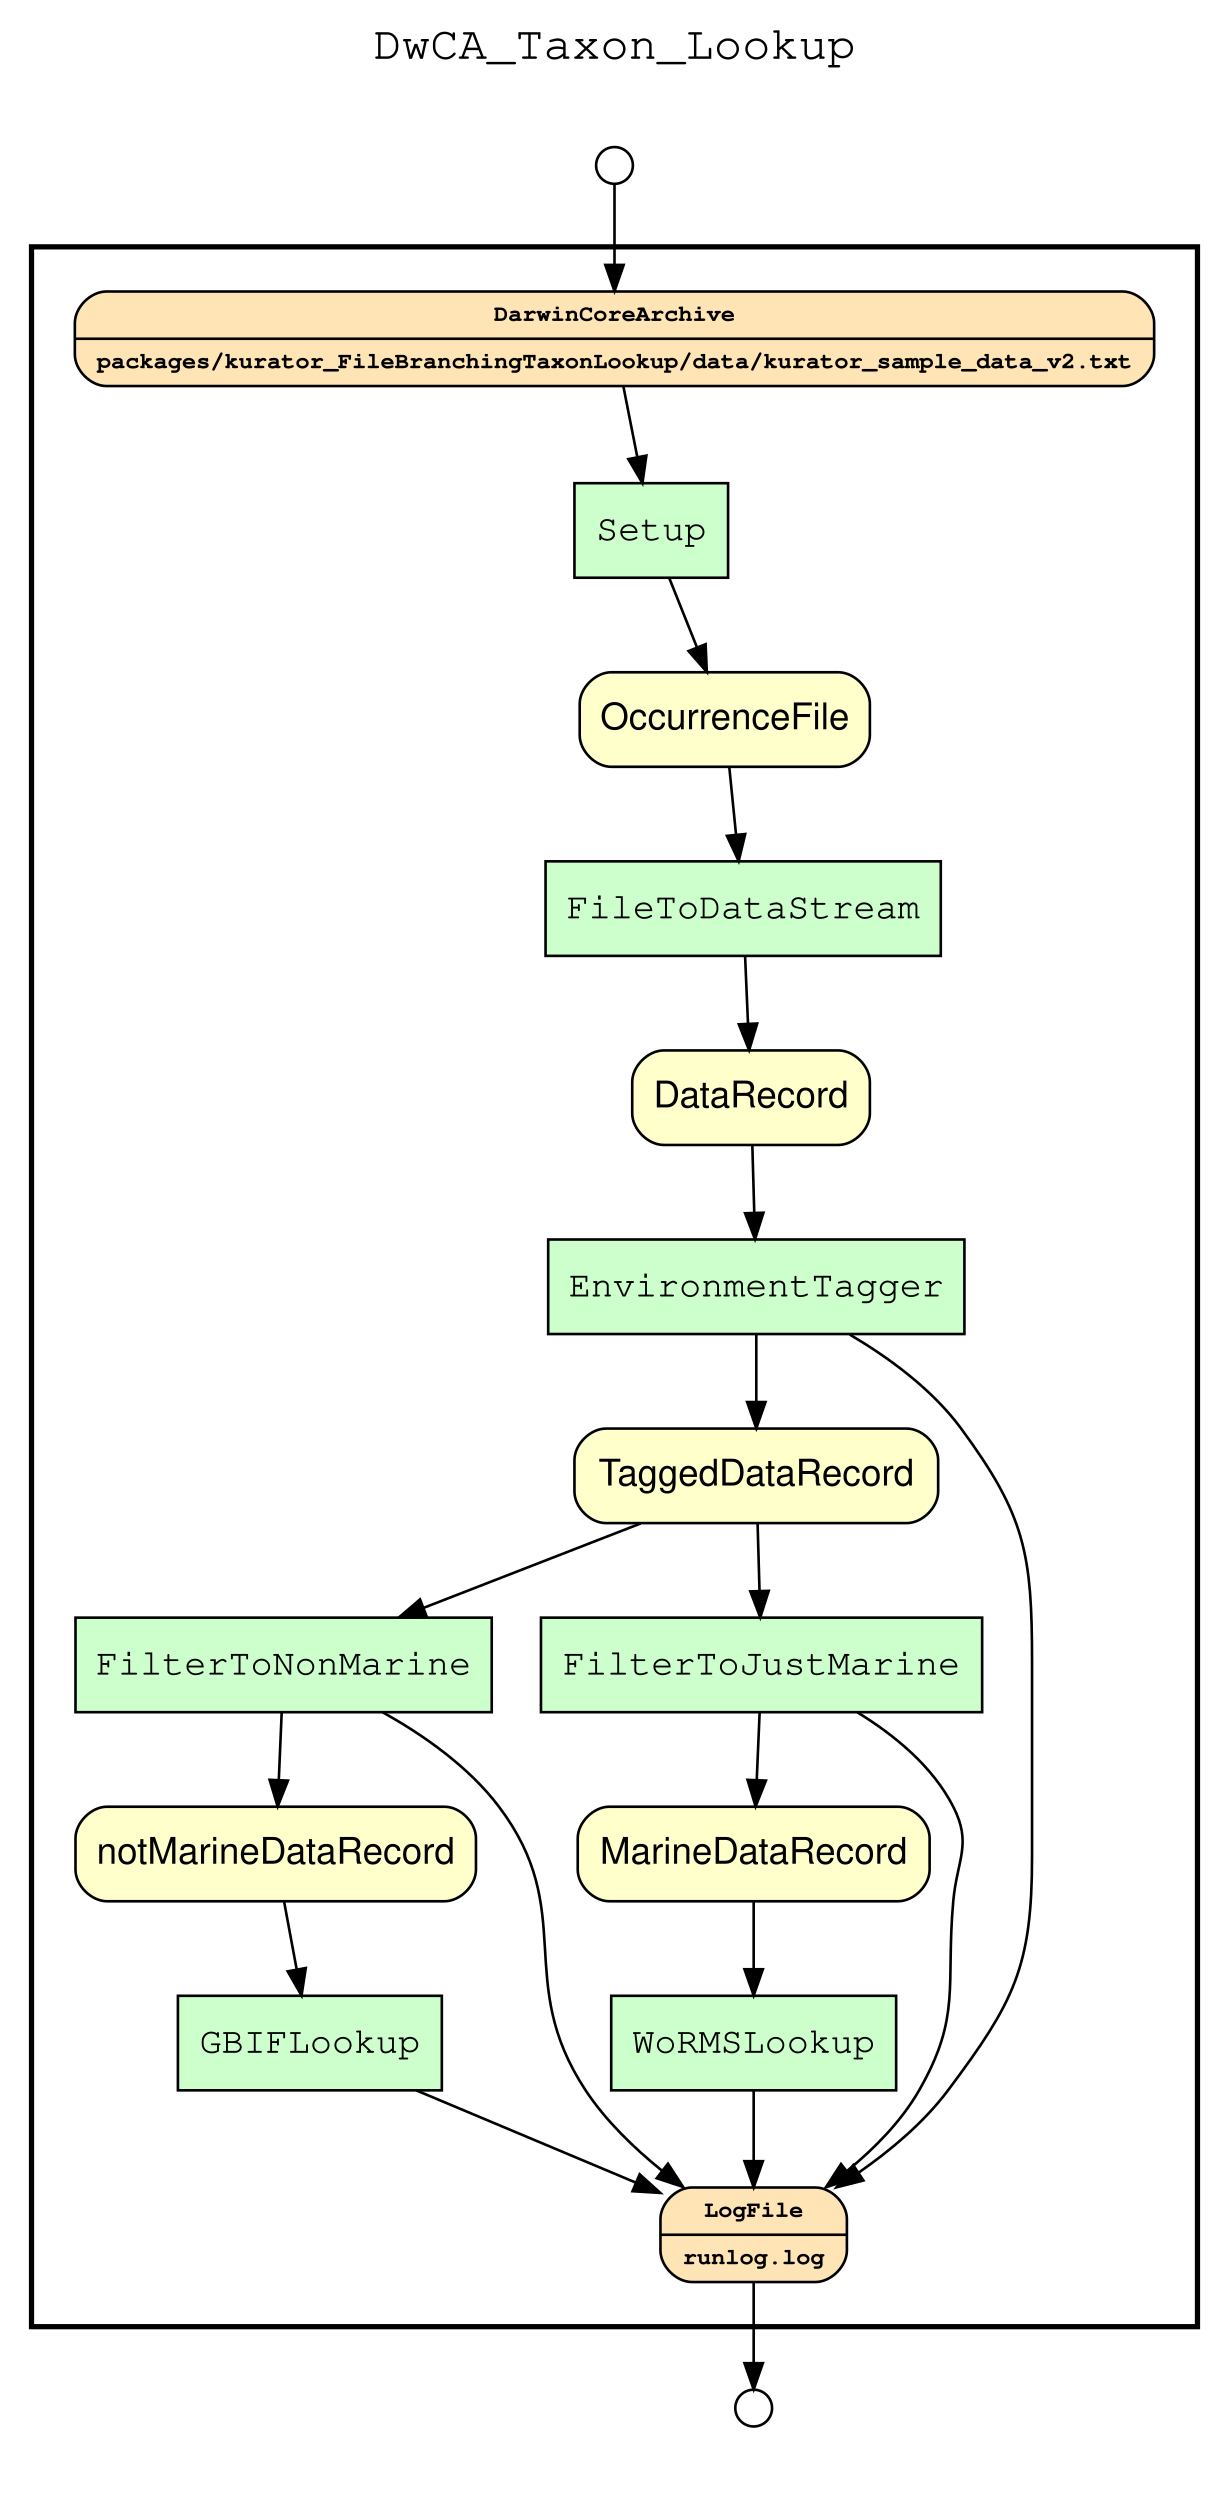
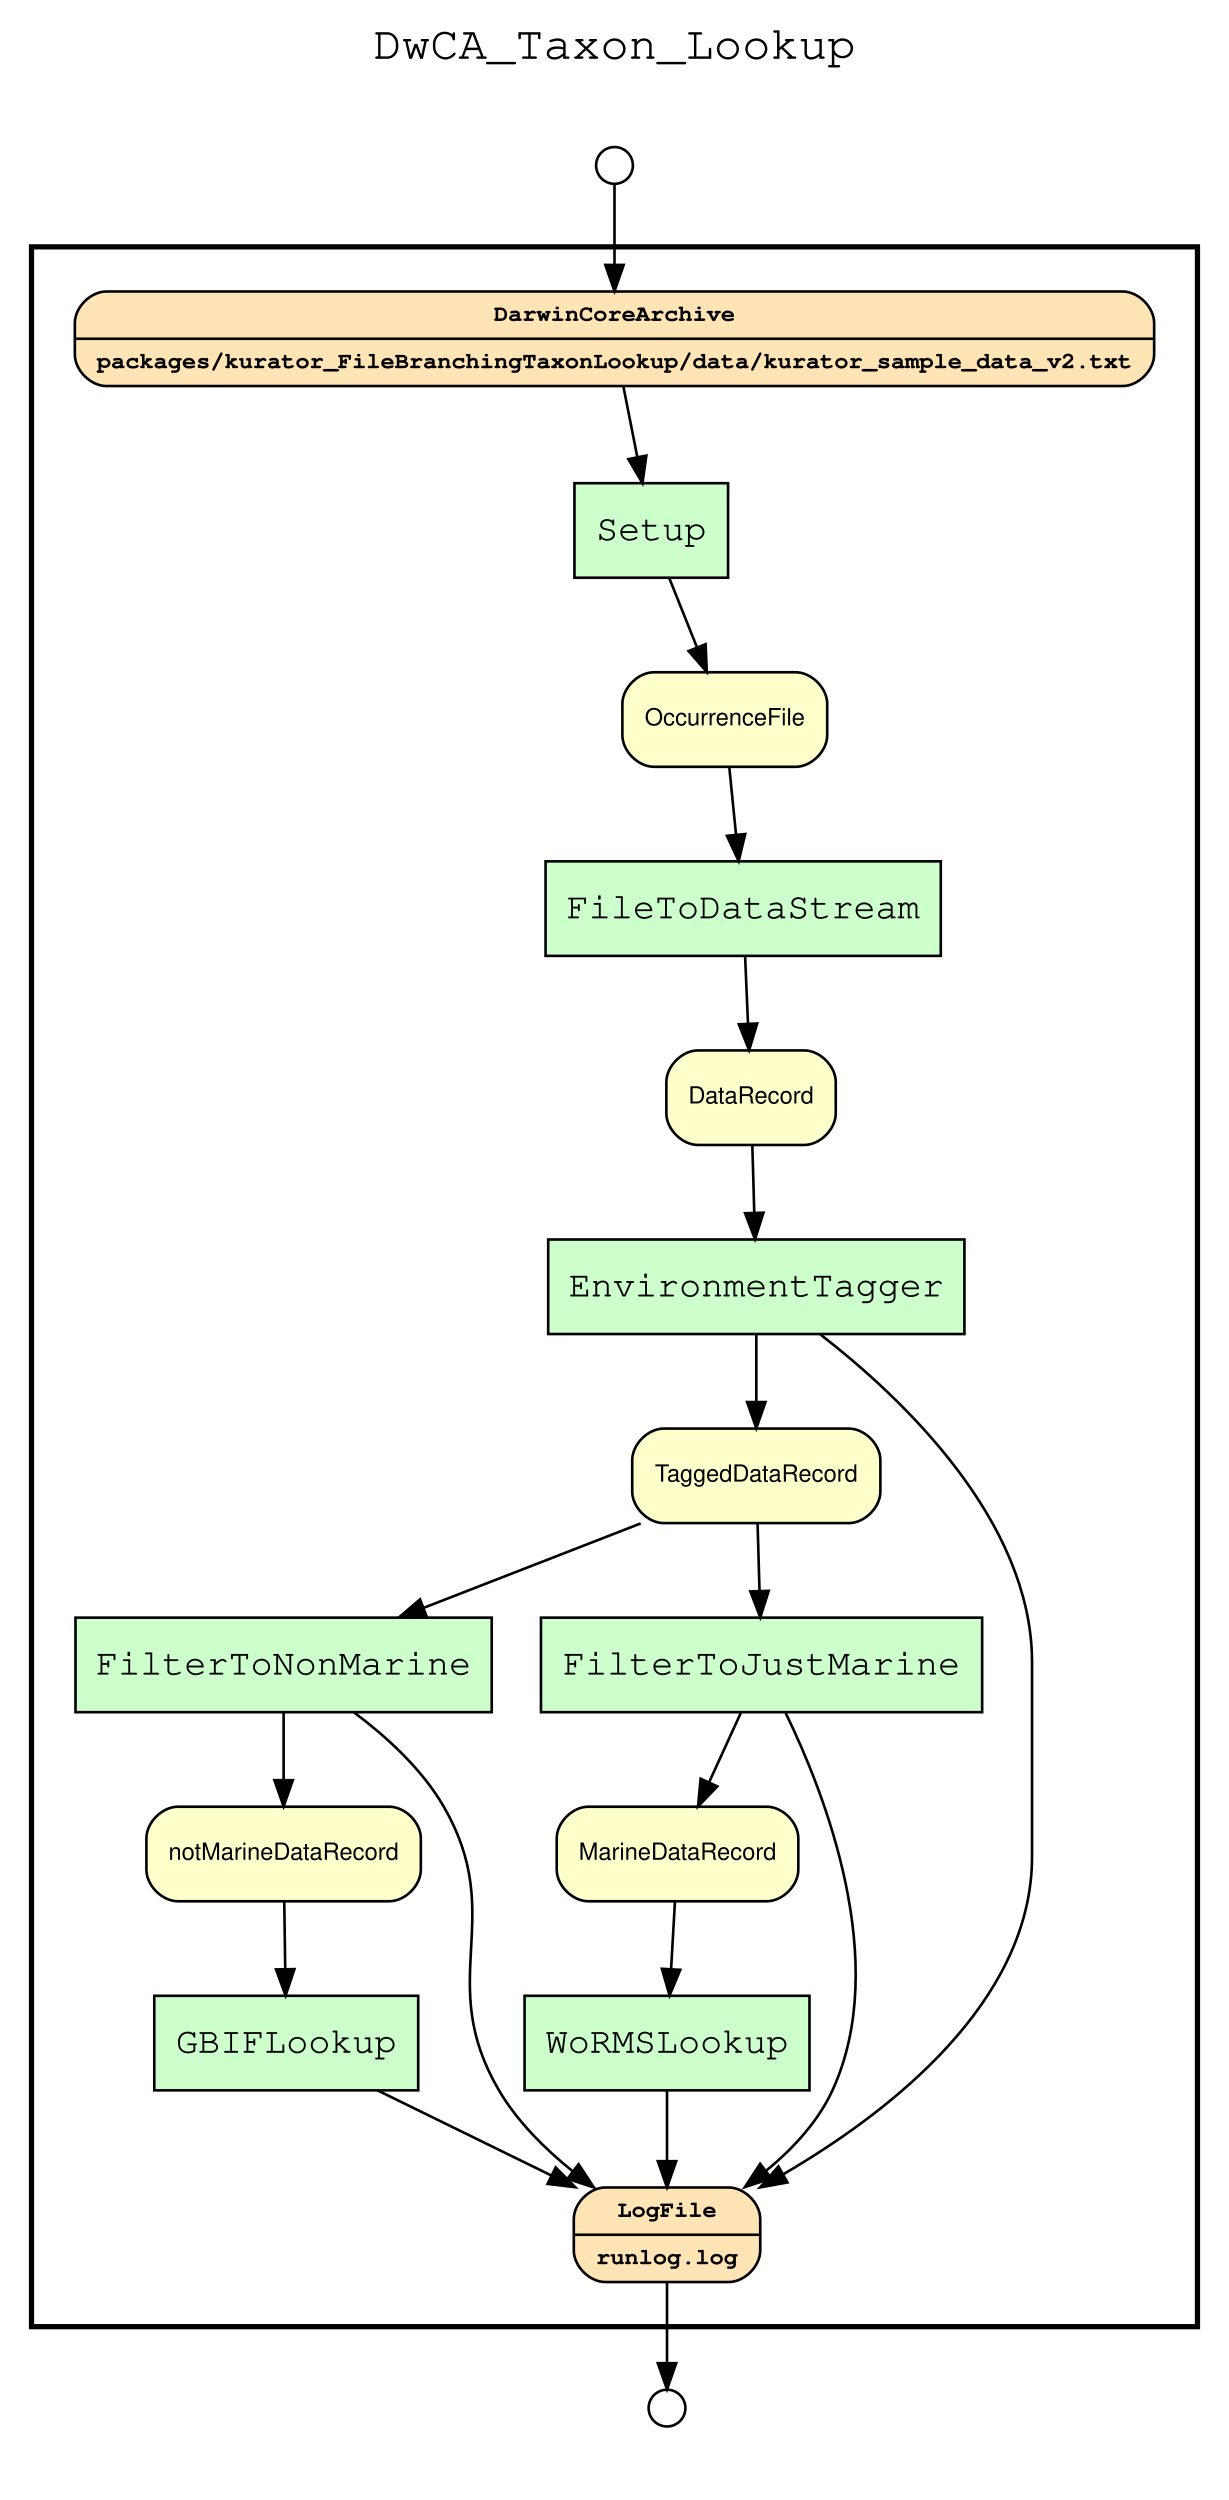
<svg xmlns="http://www.w3.org/2000/svg" width="468pt" height="952pt" viewBox="0.00 0.00 468.00 952.00">
  <g id="graph0" class="graph" transform="scale(1 1) rotate(0) translate(4 948)">
    <polygon fill="white" stroke="none" points="-4,4 -4,-948 464,-948 464,4 -4,4" />
    <text text-anchor="middle" x="230" y="-925.6" font-family="Courier,monospace" font-size="18.00">DwCA_Taxon_Lookup</text>
    <g id="clust1" class="cluster">
      <polygon fill="none" stroke="black" stroke-width="2" points="8,-62 8,-854 452,-854 452,-62 8,-62" />
    </g>
    <g id="clust2" class="cluster">
      <polygon fill="none" stroke="white" stroke-width="2" points="16,-70 16,-846 444,-846 444,-70 16,-70" />
    </g>
-     <g id="clust5" class="cluster">
-       <polygon fill="none" stroke="white" stroke-width="2" points="260,-8 260,-54 306,-54 306,-8 260,-8" />
-     </g>
-     <g id="clust6" class="cluster">
-       <polygon fill="none" stroke="white" stroke-width="2" points="268,-16 268,-46 298,-46 298,-16 268,-16" />
-     </g>
    <g id="clust3" class="cluster">
      <polygon fill="none" stroke="white" stroke-width="2" points="207,-862 207,-908 253,-908 253,-862 207,-862" />
    </g>
    <g id="clust4" class="cluster">
      <polygon fill="none" stroke="white" stroke-width="2" points="215,-870 215,-900 245,-900 245,-870 215,-870" />
    </g>
+     <g id="clust5" class="cluster">
+       <polygon fill="none" stroke="white" stroke-width="2" points="227,-8 227,-54 273,-54 273,-8 227,-8" />
+     </g>
+     <g id="clust6" class="cluster">
+       <polygon fill="none" stroke="white" stroke-width="2" points="235,-16 235,-46 265,-46 265,-16 235,-16" />
+     </g>
    <g id="node1" class="node">
      <polygon fill="#ccffcc" stroke="black" points="354.25,-620 203.75,-620 203.75,-584 354.25,-584 354.25,-620" />
      <text text-anchor="middle" x="279" y="-598.3" font-family="Courier,monospace" font-size="14.00">FileToDataStream</text>
    </g>
-     <g id="node9" class="node">
-       <path fill="#ffffcc" stroke="black" d="M315.25,-548C315.25,-548 248.75,-548 248.75,-548 242.75,-548 236.75,-542 236.75,-536 236.75,-536 236.75,-524 236.75,-524 236.75,-518 242.75,-512 248.75,-512 248.75,-512 315.25,-512 315.25,-512 321.25,-512 327.25,-518 327.25,-524 327.25,-524 327.25,-536 327.25,-536 327.25,-542 321.25,-548 315.25,-548" />
-       <text text-anchor="middle" x="282" y="-526.3" font-family="Helvetica,sans-Serif" font-size="14.00">DataRecord</text>
+     <g id="node10" class="node">
+       <path fill="#ffffcc" stroke="black" d="M302.25,-548C302.25,-548 261.75,-548 261.75,-548 255.75,-548 249.75,-542 249.75,-536 249.75,-536 249.75,-524 249.75,-524 249.75,-518 255.75,-512 261.75,-512 261.75,-512 302.25,-512 302.25,-512 308.25,-512 314.25,-518 314.25,-524 314.25,-524 314.25,-536 314.25,-536 314.25,-542 308.25,-548 302.25,-548" />
+       <text text-anchor="middle" x="282" y="-527.8" font-family="Helvetica,sans-Serif" font-size="9.00">DataRecord</text>
    </g>
    <g id="edge9" class="edge">
      <path fill="none" stroke="black" d="M279.742,-583.697C280.072,-575.983 280.469,-566.712 280.838,-558.112" />
      <polygon fill="black" stroke="black" points="284.335,-558.245 281.267,-548.104 277.342,-557.945 284.335,-558.245" />
    </g>
    <g id="node2" class="node">
      <polygon fill="#ccffcc" stroke="black" points="273.25,-764 214.75,-764 214.75,-728 273.25,-728 273.25,-764" />
      <text text-anchor="middle" x="244" y="-742.3" font-family="Courier,monospace" font-size="14.00">Setup</text>
    </g>
-     <g id="node8" class="node">
-       <path fill="#ffffcc" stroke="black" d="M315.25,-692C315.25,-692 228.75,-692 228.75,-692 222.75,-692 216.75,-686 216.75,-680 216.75,-680 216.75,-668 216.75,-668 216.75,-662 222.75,-656 228.75,-656 228.75,-656 315.25,-656 315.25,-656 321.25,-656 327.25,-662 327.25,-668 327.25,-668 327.25,-680 327.25,-680 327.25,-686 321.25,-692 315.25,-692" />
-       <text text-anchor="middle" x="272" y="-670.3" font-family="Helvetica,sans-Serif" font-size="14.00">OccurrenceFile</text>
+     <g id="node9" class="node">
+       <path fill="#ffffcc" stroke="black" d="M299,-692C299,-692 245,-692 245,-692 239,-692 233,-686 233,-680 233,-680 233,-668 233,-668 233,-662 239,-656 245,-656 245,-656 299,-656 299,-656 305,-656 311,-662 311,-668 311,-668 311,-680 311,-680 311,-686 305,-692 299,-692" />
+       <text text-anchor="middle" x="272" y="-671.8" font-family="Helvetica,sans-Serif" font-size="9.00">OccurrenceFile</text>
    </g>
    <g id="edge8" class="edge">
      <path fill="none" stroke="black" d="M250.921,-727.697C254.075,-719.813 257.878,-710.304 261.381,-701.546" />
      <polygon fill="black" stroke="black" points="264.694,-702.689 265.158,-692.104 258.195,-700.089 264.694,-702.689" />
    </g>
    <g id="node3" class="node">
-       <polygon fill="#ccffcc" stroke="black" points="164.25,-188 63.75,-188 63.75,-152 164.25,-152 164.25,-188" />
-       <text text-anchor="middle" x="114" y="-166.3" font-family="Courier,monospace" font-size="14.00">GBIFLookup</text>
+       <polygon fill="#ccffcc" stroke="black" points="155.25,-188 54.75,-188 54.75,-152 155.25,-152 155.25,-188" />
+       <text text-anchor="middle" x="105" y="-166.3" font-family="Courier,monospace" font-size="14.00">GBIFLookup</text>
    </g>
    <g id="node14" class="node">
-       <path fill="#ffe4b5" stroke="black" d="M259.5,-79C259.5,-79 306.5,-79 306.5,-79 312.5,-79 318.5,-85 318.5,-91 318.5,-91 318.5,-103 318.5,-103 318.5,-109 312.5,-115 306.5,-115 306.5,-115 259.5,-115 259.5,-115 253.5,-115 247.5,-109 247.5,-103 247.5,-103 247.5,-91 247.5,-91 247.5,-85 253.5,-79 259.5,-79" />
-       <text text-anchor="middle" x="283" y="-103.8" font-family="Courier,monospace" font-weight="bold" font-size="9.00">LogFile</text>
-       <polyline fill="none" stroke="black" points="247.5,-97 318.5,-97 " />
-       <text text-anchor="middle" x="283" y="-85.8" font-family="Courier,monospace" font-weight="bold" font-size="9.00">runlog.log</text>
+       <path fill="#ffe4b5" stroke="black" d="M226.5,-79C226.5,-79 273.5,-79 273.5,-79 279.5,-79 285.5,-85 285.5,-91 285.5,-91 285.5,-103 285.5,-103 285.5,-109 279.5,-115 273.5,-115 273.5,-115 226.5,-115 226.5,-115 220.5,-115 214.5,-109 214.5,-103 214.5,-103 214.5,-91 214.5,-91 214.5,-85 220.5,-79 226.5,-79" />
+       <text text-anchor="middle" x="250" y="-103.8" font-family="Courier,monospace" font-weight="bold" font-size="9.00">LogFile</text>
+       <polyline fill="none" stroke="black" points="214.5,-97 285.5,-97 " />
+       <text text-anchor="middle" x="250" y="-85.8" font-family="Courier,monospace" font-weight="bold" font-size="9.00">runlog.log</text>
    </g>
    <g id="edge17" class="edge">
-       <path fill="none" stroke="black" d="M154.48,-151.994C179.701,-141.398 212.182,-127.752 238.179,-116.83" />
-       <polygon fill="black" stroke="black" points="239.575,-120.04 247.438,-112.94 236.863,-113.587 239.575,-120.04" />
+       <path fill="none" stroke="black" d="M139.731,-151.994C159.582,-142.273 184.675,-129.987 205.907,-119.59" />
+       <polygon fill="black" stroke="black" points="207.608,-122.655 215.05,-115.114 204.529,-116.368 207.608,-122.655" />
    </g>
    <g id="node4" class="node">
-       <polygon fill="#ccffcc" stroke="black" points="337.25,-188 228.75,-188 228.75,-152 337.25,-152 337.25,-188" />
-       <text text-anchor="middle" x="283" y="-166.3" font-family="Courier,monospace" font-size="14.00">WoRMSLookup</text>
+       <polygon fill="#ccffcc" stroke="black" points="304.25,-188 195.75,-188 195.75,-152 304.25,-152 304.25,-188" />
+       <text text-anchor="middle" x="250" y="-166.3" font-family="Courier,monospace" font-size="14.00">WoRMSLookup</text>
    </g>
    <g id="edge16" class="edge">
-       <path fill="none" stroke="black" d="M283,-151.813C283,-143.789 283,-134.047 283,-125.069" />
-       <polygon fill="black" stroke="black" points="286.5,-125.029 283,-115.029 279.5,-125.029 286.5,-125.029" />
+       <path fill="none" stroke="black" d="M250,-151.813C250,-143.789 250,-134.047 250,-125.069" />
+       <polygon fill="black" stroke="black" points="253.5,-125.029 250,-115.029 246.5,-125.029 253.5,-125.029" />
    </g>
    <g id="node5" class="node">
      <polygon fill="#ccffcc" stroke="black" points="183.25,-332 24.75,-332 24.75,-296 183.25,-296 183.25,-332" />
      <text text-anchor="middle" x="104" y="-310.3" font-family="Courier,monospace" font-size="14.00">FilterToNonMarine</text>
    </g>
-     <g id="node12" class="node">
-       <path fill="#ffffcc" stroke="black" d="M165.25,-260C165.25,-260 36.75,-260 36.75,-260 30.75,-260 24.75,-254 24.75,-248 24.75,-248 24.75,-236 24.75,-236 24.75,-230 30.75,-224 36.75,-224 36.75,-224 165.25,-224 165.25,-224 171.25,-224 177.25,-230 177.25,-236 177.25,-236 177.25,-248 177.25,-248 177.25,-254 171.25,-260 165.25,-260" />
-       <text text-anchor="middle" x="101" y="-238.3" font-family="Helvetica,sans-Serif" font-size="14.00">notMarineDataRecord</text>
+     <g id="node13" class="node">
+       <path fill="#ffffcc" stroke="black" d="M144.25,-260C144.25,-260 63.75,-260 63.75,-260 57.75,-260 51.75,-254 51.75,-248 51.75,-248 51.75,-236 51.75,-236 51.75,-230 57.75,-224 63.75,-224 63.75,-224 144.25,-224 144.25,-224 150.25,-224 156.25,-230 156.25,-236 156.25,-236 156.25,-248 156.25,-248 156.25,-254 150.25,-260 144.25,-260" />
+       <text text-anchor="middle" x="104" y="-239.8" font-family="Helvetica,sans-Serif" font-size="9.00">notMarineDataRecord</text>
    </g>
    <g id="edge15" class="edge">
-       <path fill="none" stroke="black" d="M103.258,-295.697C102.928,-287.983 102.531,-278.712 102.162,-270.112" />
-       <polygon fill="black" stroke="black" points="105.658,-269.945 101.733,-260.104 98.665,-270.245 105.658,-269.945" />
+       <path fill="none" stroke="black" d="M104,-295.697C104,-287.983 104,-278.712 104,-270.112" />
+       <polygon fill="black" stroke="black" points="107.5,-270.104 104,-260.104 100.5,-270.104 107.5,-270.104" />
    </g>
    <g id="edge14" class="edge">
-       <path fill="none" stroke="black" d="M141.788,-295.938C157.434,-287.189 174.559,-275.151 186,-260 216.246,-219.946 191.358,-193.893 219,-152 226.656,-140.396 237.522,-129.927 248.132,-121.364" />
-       <polygon fill="black" stroke="black" points="250.35,-124.073 256.139,-115.199 246.08,-118.527 250.35,-124.073" />
+       <path fill="none" stroke="black" d="M130.849,-295.898C143.113,-286.716 156.721,-274.335 165,-260 189.456,-217.656 161.238,-194.166 186,-152 192.981,-140.112 203.572,-129.622 214.14,-121.125" />
+       <polygon fill="black" stroke="black" points="216.318,-123.866 222.157,-115.026 212.08,-118.295 216.318,-123.866" />
    </g>
    <g id="node6" class="node">
      <polygon fill="#ccffcc" stroke="black" points="370,-332 202,-332 202,-296 370,-296 370,-332" />
      <text text-anchor="middle" x="286" y="-310.3" font-family="Courier,monospace" font-size="14.00">FilterToJustMarine</text>
    </g>
-     <g id="node11" class="node">
-       <path fill="#ffffcc" stroke="black" d="M338,-260C338,-260 228,-260 228,-260 222,-260 216,-254 216,-248 216,-248 216,-236 216,-236 216,-230 222,-224 228,-224 228,-224 338,-224 338,-224 344,-224 350,-230 350,-236 350,-236 350,-248 350,-248 350,-254 344,-260 338,-260" />
-       <text text-anchor="middle" x="283" y="-238.3" font-family="Helvetica,sans-Serif" font-size="14.00">MarineDataRecord</text>
+     <g id="node12" class="node">
+       <path fill="#ffffcc" stroke="black" d="M288,-260C288,-260 220,-260 220,-260 214,-260 208,-254 208,-248 208,-248 208,-236 208,-236 208,-230 214,-224 220,-224 220,-224 288,-224 288,-224 294,-224 300,-230 300,-236 300,-236 300,-248 300,-248 300,-254 294,-260 288,-260" />
+       <text text-anchor="middle" x="254" y="-239.8" font-family="Helvetica,sans-Serif" font-size="9.00">MarineDataRecord</text>
    </g>
    <g id="edge13" class="edge">
-       <path fill="none" stroke="black" d="M285.258,-295.697C284.928,-287.983 284.531,-278.712 284.162,-270.112" />
-       <polygon fill="black" stroke="black" points="287.658,-269.945 283.733,-260.104 280.665,-270.245 287.658,-269.945" />
+       <path fill="none" stroke="black" d="M278.09,-295.697C274.447,-287.728 270.046,-278.1 266.006,-269.264" />
+       <polygon fill="black" stroke="black" points="269.16,-267.744 261.819,-260.104 262.794,-270.654 269.16,-267.744" />
    </g>
    <g id="edge12" class="edge">
-       <path fill="none" stroke="black" d="M322.514,-295.924C336.598,-287.293 351.176,-275.349 359,-260 366.266,-245.745 360.427,-239.936 359,-224 356.1,-191.612 362.169,-180.213 346,-152 339.274,-140.264 329.007,-129.872 318.7,-121.418" />
-       <polygon fill="black" stroke="black" points="320.543,-118.418 310.493,-115.064 316.258,-123.954 320.543,-118.418" />
+       <path fill="none" stroke="black" d="M295.18,-295.689C309.999,-265.228 335.383,-200.665 313,-152 307.49,-140.021 297.867,-129.704 287.775,-121.393" />
+       <polygon fill="black" stroke="black" points="289.717,-118.472 279.652,-115.165 285.458,-124.027 289.717,-118.472" />
    </g>
    <g id="node7" class="node">
      <polygon fill="#ccffcc" stroke="black" points="363.25,-476 204.75,-476 204.75,-440 363.25,-440 363.25,-476" />
      <text text-anchor="middle" x="284" y="-454.3" font-family="Courier,monospace" font-size="14.00">EnvironmentTagger</text>
    </g>
-     <g id="node10" class="node">
-       <path fill="#ffffcc" stroke="black" d="M341.25,-404C341.25,-404 226.75,-404 226.75,-404 220.75,-404 214.75,-398 214.75,-392 214.75,-392 214.75,-380 214.75,-380 214.75,-374 220.75,-368 226.75,-368 226.75,-368 341.25,-368 341.25,-368 347.25,-368 353.25,-374 353.25,-380 353.25,-380 353.25,-392 353.25,-392 353.25,-398 347.25,-404 341.25,-404" />
-       <text text-anchor="middle" x="284" y="-382.3" font-family="Helvetica,sans-Serif" font-size="14.00">TaggedDataRecord</text>
+     <g id="node11" class="node">
+       <path fill="#ffffcc" stroke="black" d="M319.25,-404C319.25,-404 248.75,-404 248.75,-404 242.75,-404 236.75,-398 236.75,-392 236.75,-392 236.75,-380 236.75,-380 236.75,-374 242.75,-368 248.75,-368 248.75,-368 319.25,-368 319.25,-368 325.25,-368 331.25,-374 331.25,-380 331.25,-380 331.25,-392 331.25,-392 331.25,-398 325.25,-404 319.25,-404" />
+       <text text-anchor="middle" x="284" y="-383.8" font-family="Helvetica,sans-Serif" font-size="9.00">TaggedDataRecord</text>
    </g>
    <g id="edge11" class="edge">
      <path fill="none" stroke="black" d="M284,-439.697C284,-431.983 284,-422.712 284,-414.112" />
      <polygon fill="black" stroke="black" points="287.5,-414.104 284,-404.104 280.5,-414.104 287.5,-414.104" />
    </g>
    <g id="edge10" class="edge">
-       <path fill="none" stroke="black" d="M319.562,-439.813C334.555,-430.975 351.037,-418.902 362,-404 386.495,-370.704 389,-356.336 389,-315 389,-315 389,-315 389,-241 389,-198.965 382.196,-185.646 357,-152 347.86,-139.795 335.187,-129.158 322.909,-120.626" />
-       <polygon fill="black" stroke="black" points="324.789,-117.673 314.52,-115.062 320.92,-123.506 324.789,-117.673" />
+       <path fill="none" stroke="black" d="M308.353,-439.875C339.371,-415.844 389,-368.962 389,-315 389,-315 389,-315 389,-241 389,-185.682 334.855,-143.711 294.151,-119.976" />
+       <polygon fill="black" stroke="black" points="295.863,-116.923 285.435,-115.047 292.417,-123.016 295.863,-116.923" />
+     </g>
+     <g id="node8" class="node">
+       <path fill="#ffe4b5" stroke="black" d="M36.5,-801C36.5,-801 423.5,-801 423.5,-801 429.5,-801 435.5,-807 435.5,-813 435.5,-813 435.5,-825 435.5,-825 435.5,-831 429.5,-837 423.5,-837 423.5,-837 36.5,-837 36.5,-837 30.5,-837 24.5,-831 24.5,-825 24.5,-825 24.5,-813 24.5,-813 24.5,-807 30.5,-801 36.5,-801" />
+       <text text-anchor="middle" x="230" y="-825.8" font-family="Courier,monospace" font-weight="bold" font-size="9.00">DarwinCoreArchive</text>
+       <polyline fill="none" stroke="black" points="24.5,-819 435.5,-819 " />
+       <text text-anchor="middle" x="230" y="-807.8" font-family="Courier,monospace" font-weight="bold" font-size="9.00">packages/kurator_FileBranchingTaxonLookup/data/kurator_sample_data_v2.txt</text>
+     </g>
+     <g id="edge7" class="edge">
+       <path fill="none" stroke="black" d="M233.389,-800.813C234.971,-792.789 236.892,-783.047 238.662,-774.069" />
+       <polygon fill="black" stroke="black" points="242.141,-774.517 240.642,-764.029 235.274,-773.163 242.141,-774.517" />
    </g>
    <g id="edge6" class="edge">
      <path fill="none" stroke="black" d="M273.73,-655.697C274.502,-647.983 275.429,-638.712 276.289,-630.112" />
      <polygon fill="black" stroke="black" points="279.777,-630.403 277.29,-620.104 272.812,-629.706 279.777,-630.403" />
    </g>
    <g id="edge5" class="edge">
      <path fill="none" stroke="black" d="M282.494,-511.697C282.715,-503.983 282.98,-494.712 283.225,-486.112" />
      <polygon fill="black" stroke="black" points="286.724,-486.2 283.511,-476.104 279.727,-486 286.724,-486.2" />
    </g>
    <g id="edge3" class="edge">
      <path fill="none" stroke="black" d="M239.967,-367.876C215.032,-358.179 183.662,-345.98 157.338,-335.743" />
      <polygon fill="black" stroke="black" points="158.479,-332.431 147.89,-332.068 155.941,-338.955 158.479,-332.431" />
    </g>
    <g id="edge4" class="edge">
      <path fill="none" stroke="black" d="M284.494,-367.697C284.715,-359.983 284.98,-350.712 285.225,-342.112" />
      <polygon fill="black" stroke="black" points="288.724,-342.2 285.511,-332.104 281.727,-342 288.724,-342.2" />
    </g>
    <g id="edge2" class="edge">
-       <path fill="none" stroke="black" d="M283,-223.697C283,-215.983 283,-206.712 283,-198.112" />
-       <polygon fill="black" stroke="black" points="286.5,-198.104 283,-188.104 279.5,-198.104 286.5,-198.104" />
+       <path fill="none" stroke="black" d="M253.011,-223.697C252.57,-215.983 252.041,-206.712 251.549,-198.112" />
+       <polygon fill="black" stroke="black" points="255.042,-197.888 250.977,-188.104 248.054,-198.288 255.042,-197.888" />
    </g>
    <g id="edge1" class="edge">
-       <path fill="none" stroke="black" d="M104.213,-223.697C105.646,-215.983 107.368,-206.712 108.965,-198.112" />
-       <polygon fill="black" stroke="black" points="112.439,-198.575 110.823,-188.104 105.556,-197.297 112.439,-198.575" />
-     </g>
-     <g id="node13" class="node">
-       <path fill="#ffe4b5" stroke="black" d="M36.5,-801C36.5,-801 423.5,-801 423.5,-801 429.5,-801 435.5,-807 435.5,-813 435.5,-813 435.5,-825 435.5,-825 435.5,-831 429.5,-837 423.5,-837 423.5,-837 36.5,-837 36.5,-837 30.5,-837 24.5,-831 24.5,-825 24.5,-825 24.5,-813 24.5,-813 24.5,-807 30.5,-801 36.5,-801" />
-       <text text-anchor="middle" x="230" y="-825.8" font-family="Courier,monospace" font-weight="bold" font-size="9.00">DarwinCoreArchive</text>
-       <polyline fill="none" stroke="black" points="24.5,-819 435.5,-819 " />
-       <text text-anchor="middle" x="230" y="-807.8" font-family="Courier,monospace" font-weight="bold" font-size="9.00">packages/kurator_FileBranchingTaxonLookup/data/kurator_sample_data_v2.txt</text>
-     </g>
-     <g id="edge7" class="edge">
-       <path fill="none" stroke="black" d="M233.389,-800.813C234.971,-792.789 236.892,-783.047 238.662,-774.069" />
-       <polygon fill="black" stroke="black" points="242.141,-774.517 240.642,-764.029 235.274,-773.163 242.141,-774.517" />
+       <path fill="none" stroke="black" d="M104.247,-223.697C104.357,-215.983 104.49,-206.712 104.613,-198.112" />
+       <polygon fill="black" stroke="black" points="108.112,-198.153 104.756,-188.104 101.113,-198.053 108.112,-198.153" />
    </g>
    <g id="node16" class="node">
-       <ellipse fill="none" stroke="black" cx="283" cy="-31" rx="7" ry="7" />
+       <ellipse fill="none" stroke="black" cx="250" cy="-31" rx="7" ry="7" />
    </g>
    <g id="edge19" class="edge">
-       <path fill="none" stroke="black" d="M283,-78.849C283,-69.373 283,-57.664 283,-48.322" />
-       <polygon fill="black" stroke="black" points="286.5,-48.102 283,-38.102 279.5,-48.102 286.5,-48.102" />
+       <path fill="none" stroke="black" d="M250,-78.849C250,-69.373 250,-57.664 250,-48.322" />
+       <polygon fill="black" stroke="black" points="253.5,-48.102 250,-38.102 246.5,-48.102 253.5,-48.102" />
    </g>
    <g id="node15" class="node">
      <ellipse fill="none" stroke="black" cx="230" cy="-885" rx="7" ry="7" />
    </g>
    <g id="edge18" class="edge">
      <path fill="none" stroke="black" d="M230,-877.629C230,-870.537 230,-858.598 230,-847.42" />
      <polygon fill="black" stroke="black" points="233.5,-847.119 230,-837.119 226.5,-847.119 233.5,-847.119" />
    </g>
  </g>
</svg>
